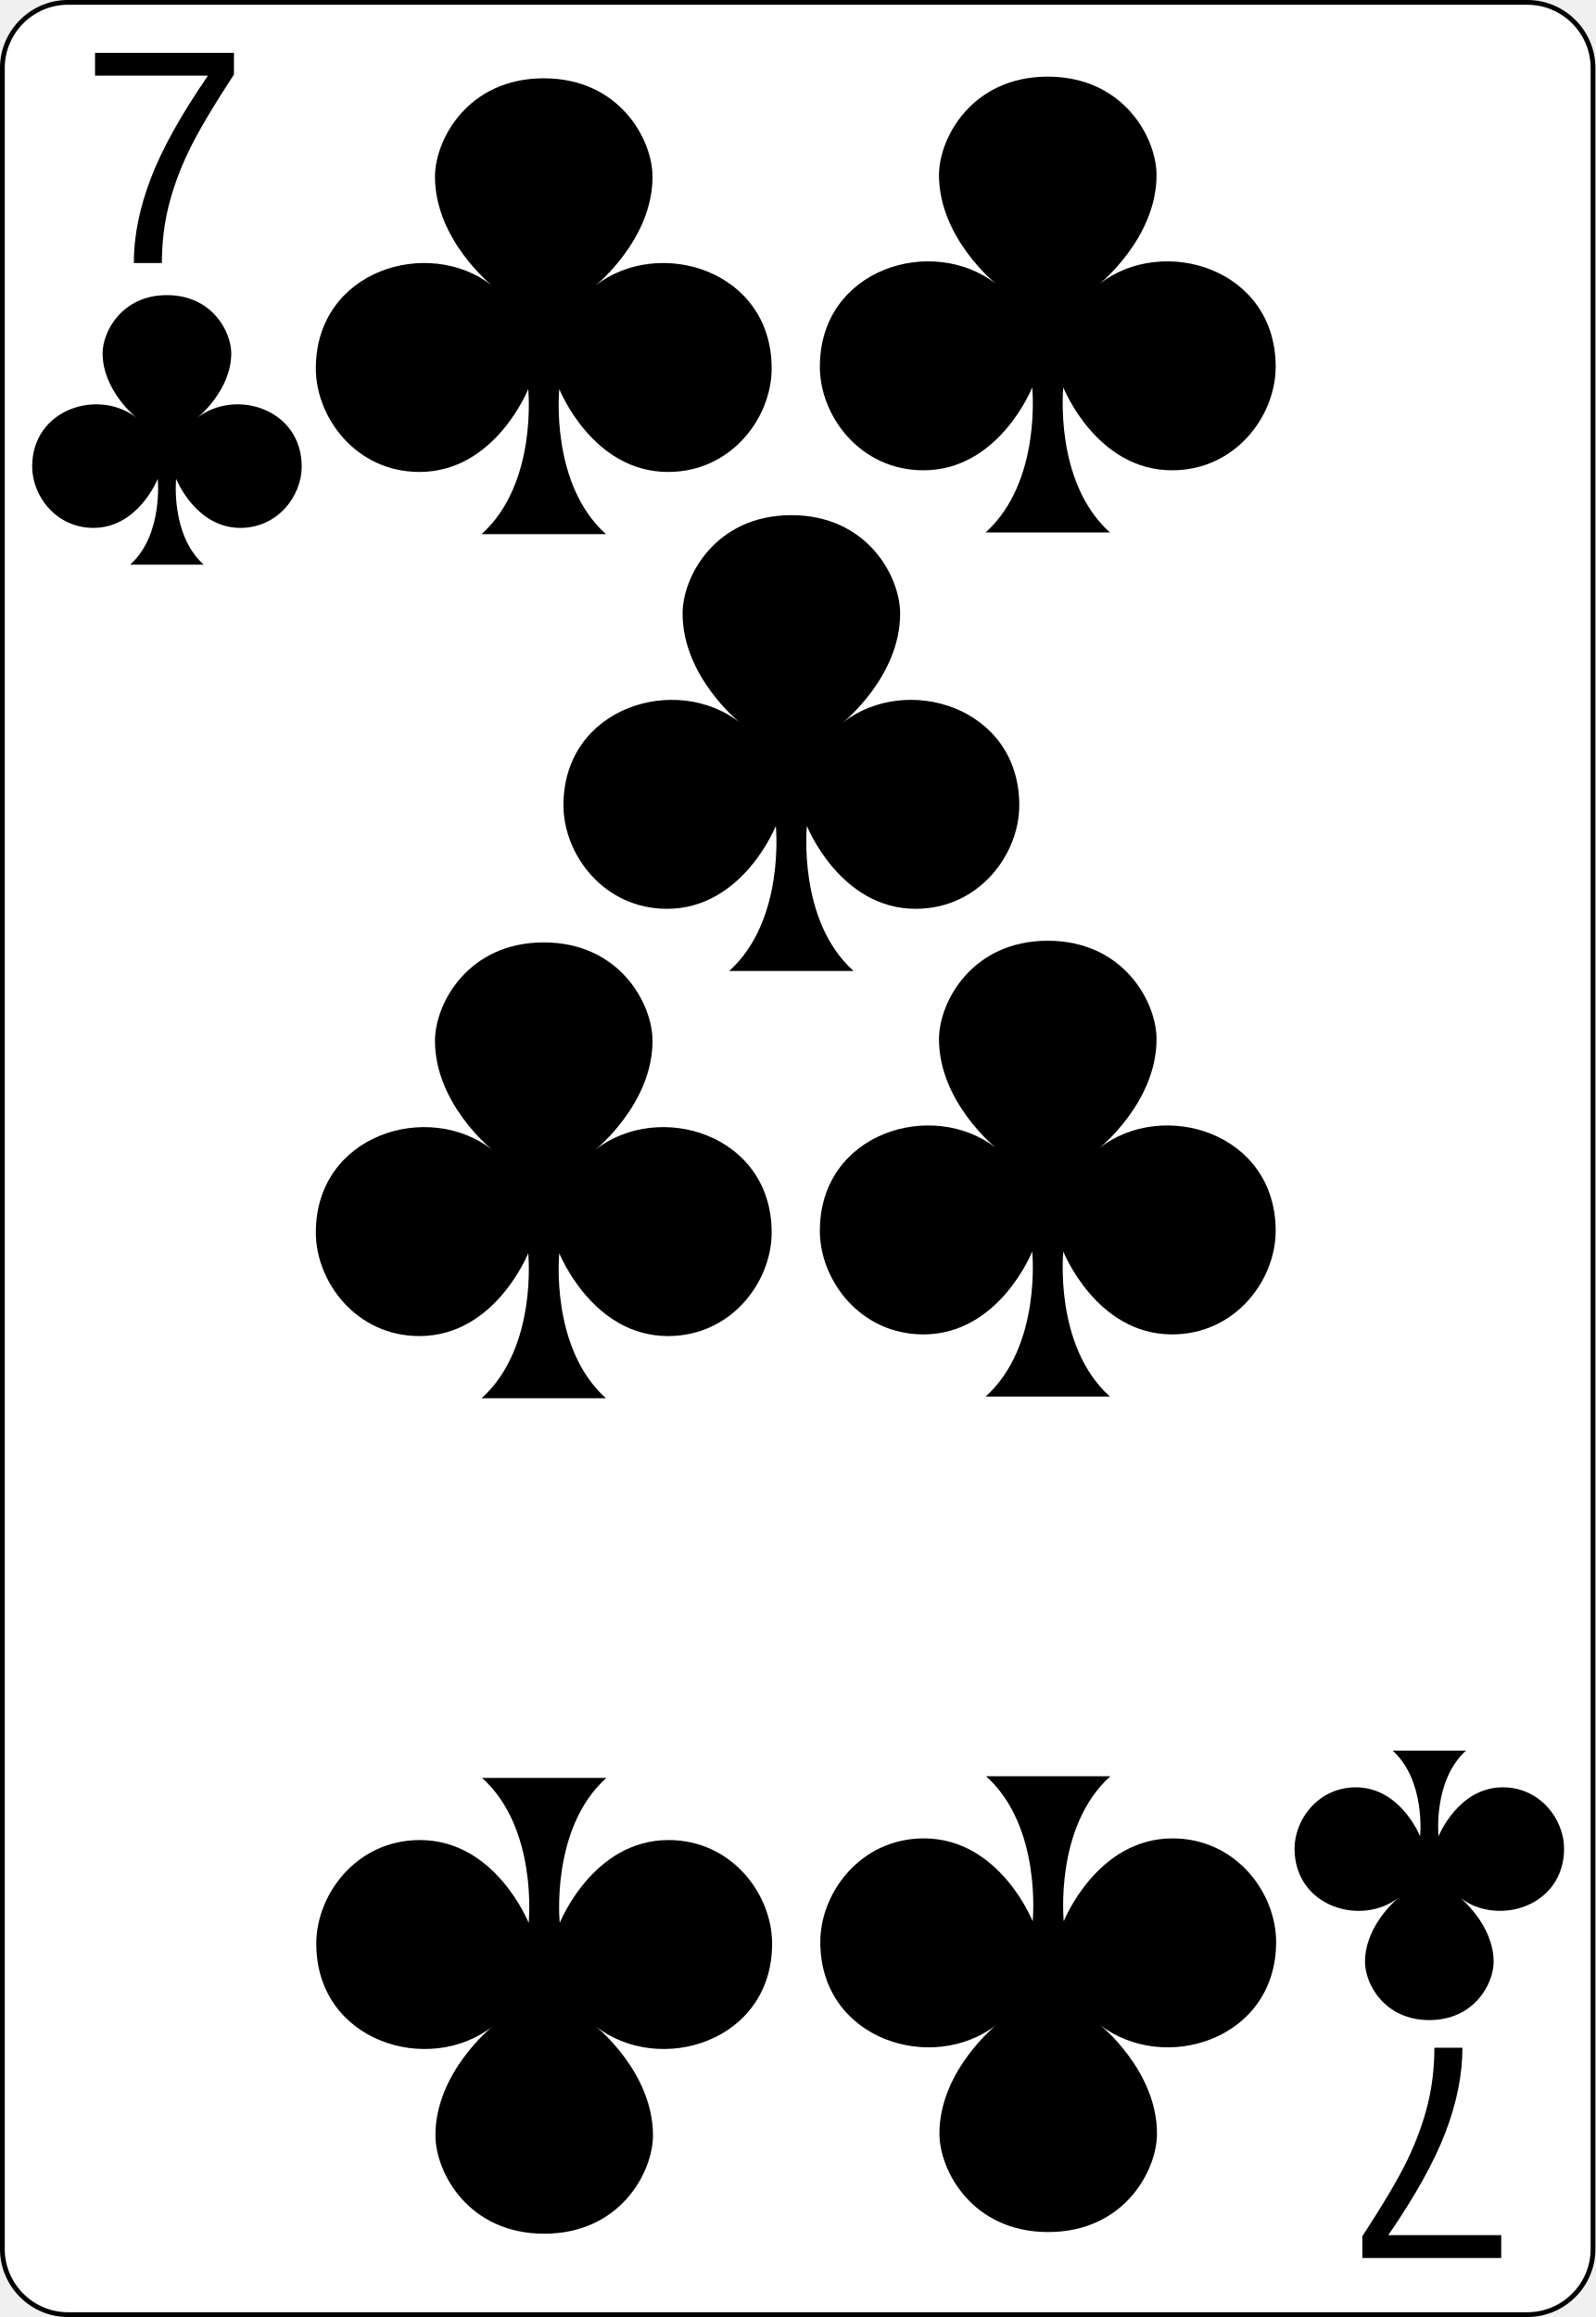
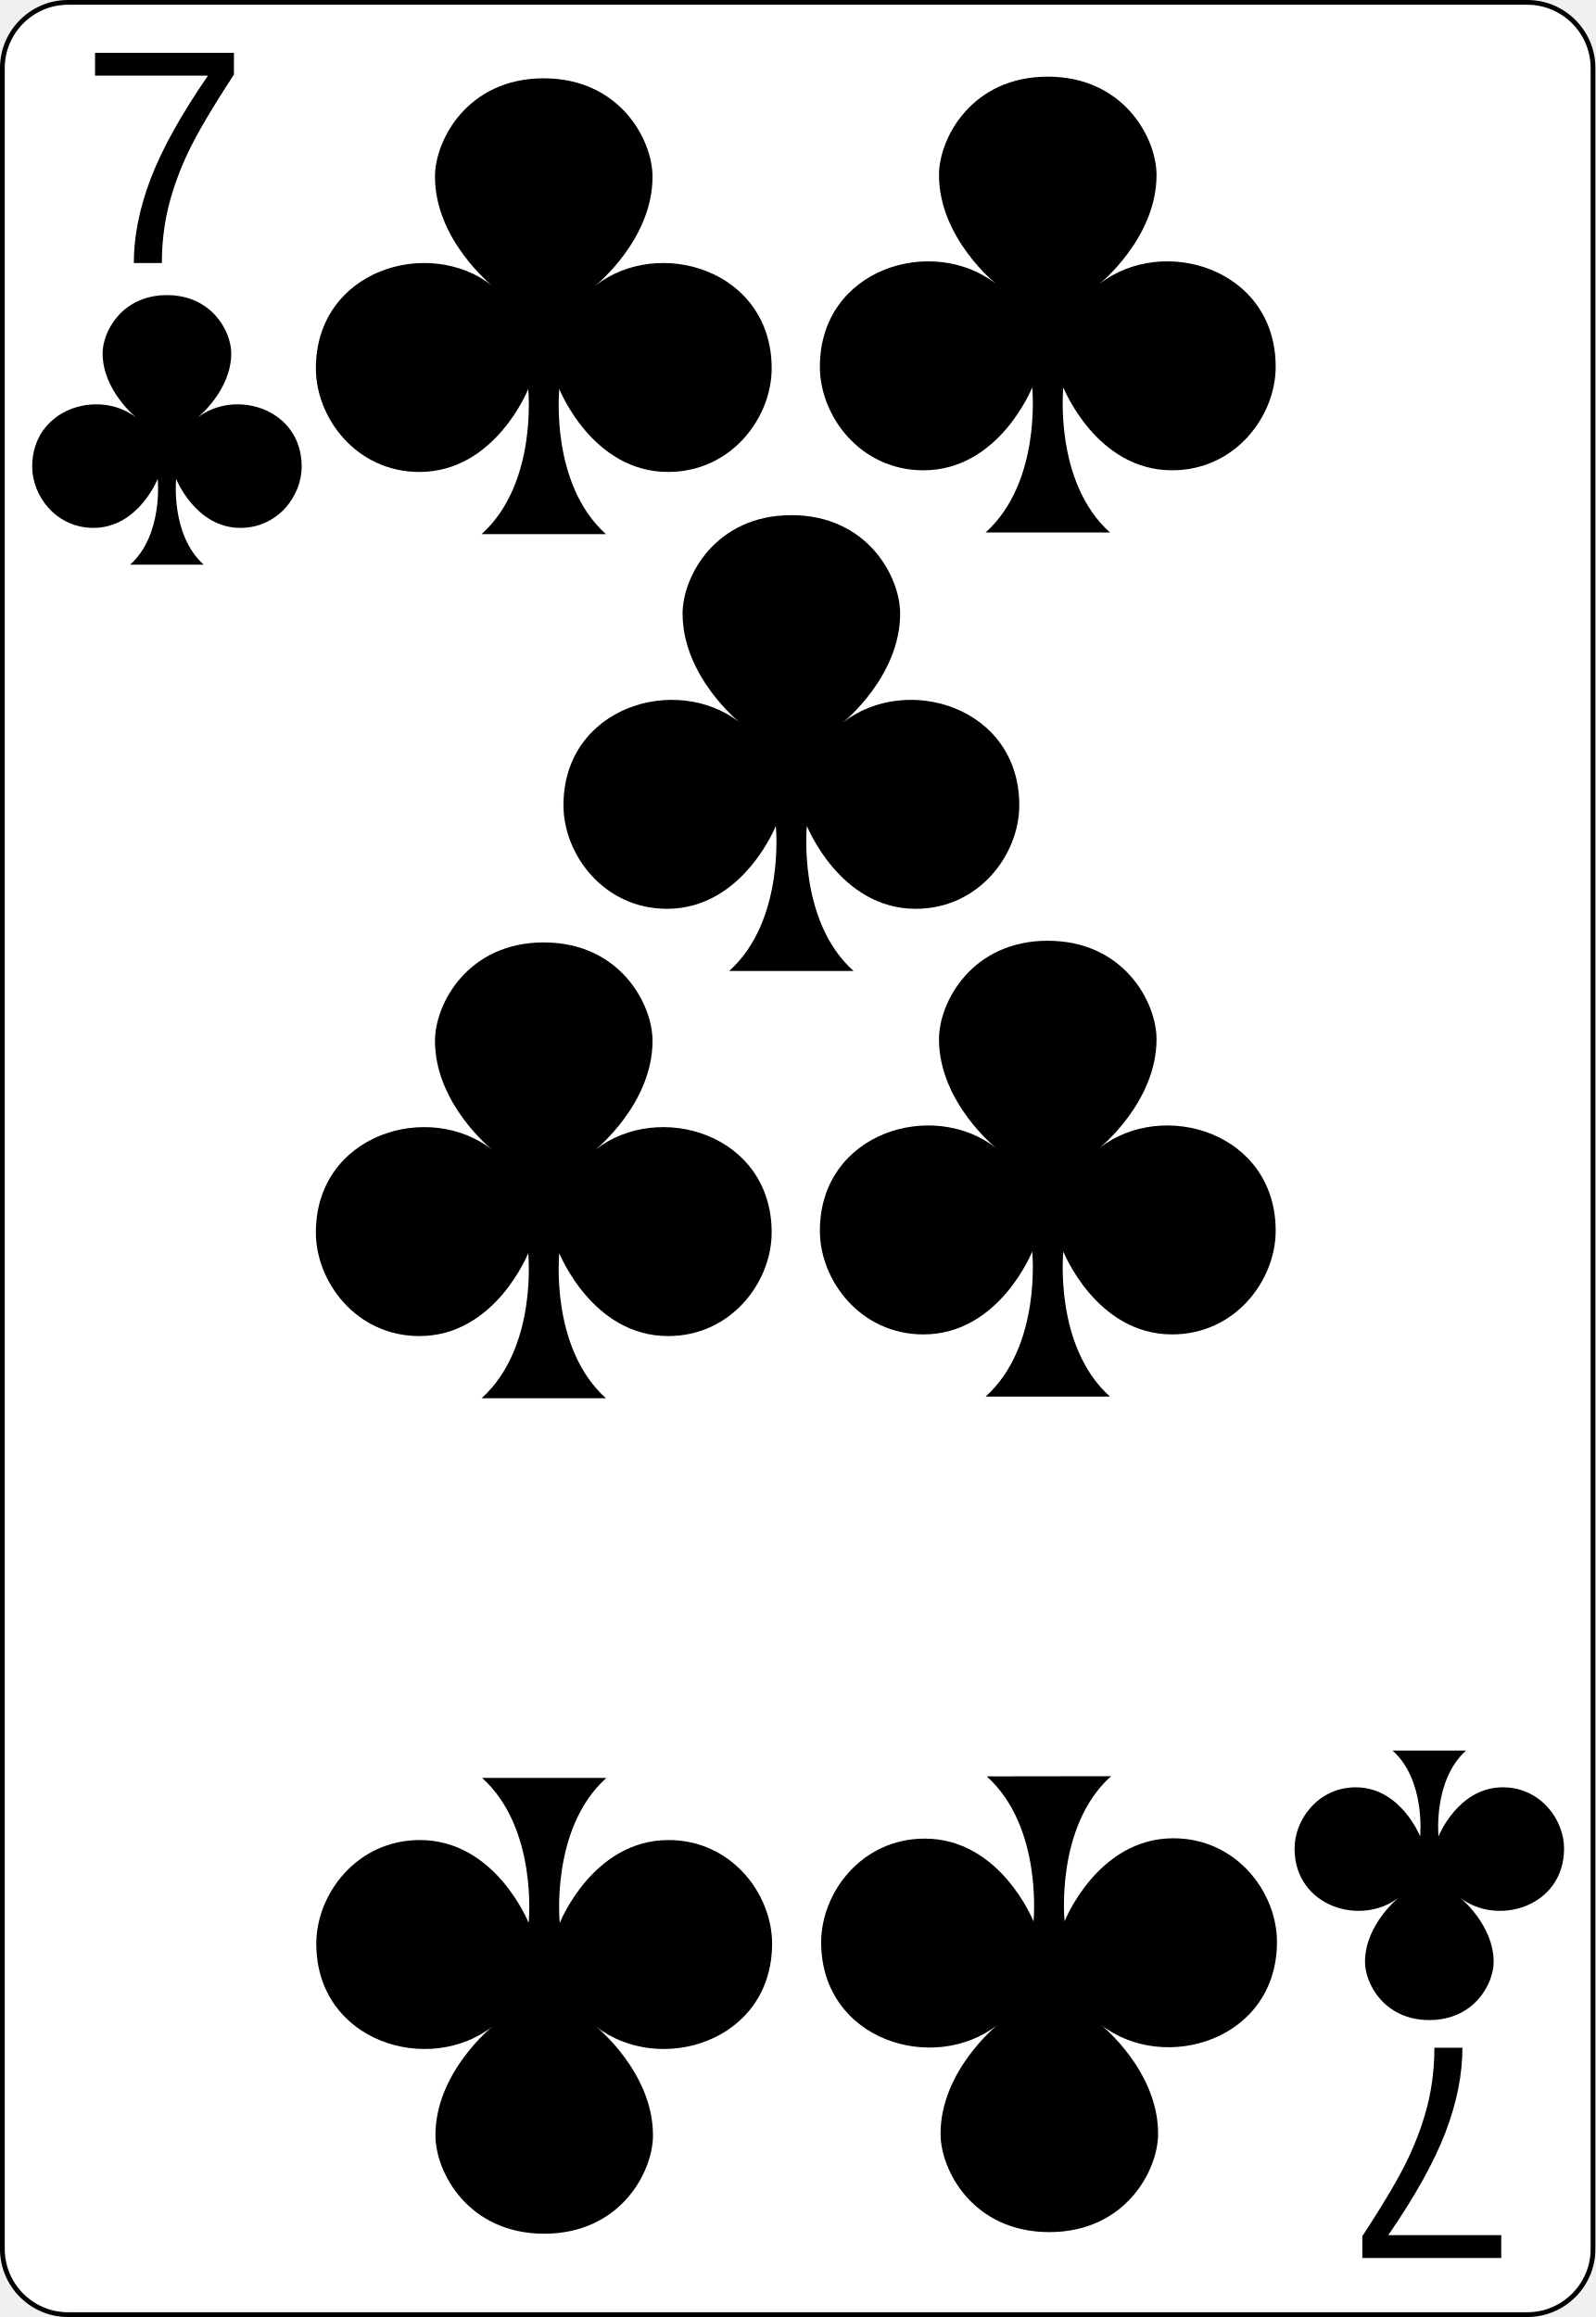
- <svg xmlns="http://www.w3.org/2000/svg" xmlns:xlink="http://www.w3.org/1999/xlink" width="167.087pt" height="242.667pt" viewBox="0 0 167.087 242.667" xml:space="preserve" id="svg2" version="1.1">
-   <defs id="defs41">
-     <radialGradient xlink:href="#linearGradient2984" id="radialGradient3760" cx="48.231" cy="18.138" fx="48.231" fy="18.138" r="9.5" gradientUnits="userSpaceOnUse" gradientTransform="matrix(-1.560526,0.01828294,-0.02684055,-2.290953,123.9838,58.80911)" />
-     <linearGradient id="linearGradient2984">
-       <stop style="stop-color:#000000;stop-opacity:1;" offset="0" id="stop2986" />
-       <stop style="stop-color:#000000;stop-opacity:0.656;" offset="1" id="stop2988" />
+ <svg xmlns="http://www.w3.org/2000/svg" xml:space="preserve" width="222.783" height="323.556" viewBox="0 0 167.087 242.667">
+   <defs>
+     <linearGradient id="a">
+       <stop offset="0" style="stop-color:#000;stop-opacity:1" />
+       <stop offset="1" style="stop-color:#000;stop-opacity:.656" />
    </linearGradient>
-     <radialGradient xlink:href="#linearGradient3784" id="radialGradient3792" cx="171.487" cy="511.223" fx="171.487" fy="511.223" r="81.903" gradientTransform="matrix(1.152989,-0.6739155,0.3948202,0.6754904,-233.6326,270.4008)" gradientUnits="userSpaceOnUse" />
-     <linearGradient id="linearGradient3784">
-       <stop style="stop-color:#ffffff;stop-opacity:0.534;" offset="0" id="stop3786" />
-       <stop style="stop-color:#000000;stop-opacity:0;" offset="1" id="stop3788" />
+     <linearGradient id="b">
+       <stop offset="0" style="stop-color:#fff;stop-opacity:.534" />
+       <stop offset="1" style="stop-color:#000;stop-opacity:0" />
    </linearGradient>
-     <radialGradient r="81.903" fy="511.223" fx="171.487" cy="511.223" cx="171.487" gradientTransform="matrix(1.152989,-0.6739155,0.3948202,0.6754904,-233.6326,270.4008)" gradientUnits="userSpaceOnUse" id="radialGradient3855" xlink:href="#linearGradient3784-4" />
-     <linearGradient id="linearGradient3784-4">
-       <stop style="stop-color:#ffffff;stop-opacity:0.519;" offset="0" id="stop3786-8" />
-       <stop style="stop-color:#000000;stop-opacity:0;" offset="1" id="stop3788-6" />
+     <linearGradient id="c">
+       <stop offset="0" style="stop-color:#fff;stop-opacity:.519" />
+       <stop offset="1" style="stop-color:#000;stop-opacity:0" />
    </linearGradient>
-     <radialGradient r="81.903" fy="461.841" fx="181.694" cy="461.841" cx="181.694" gradientTransform="matrix(1.152989,-0.6739155,0.3948202,0.6754904,-233.6326,270.4008)" gradientUnits="userSpaceOnUse" id="radialGradient3916" xlink:href="#linearGradient3784-3" />
-     <linearGradient id="linearGradient3784-3">
-       <stop style="stop-color:#ffffff;stop-opacity:0.702;" offset="0" id="stop3786-86" />
-       <stop style="stop-color:#000000;stop-opacity:0;" offset="1" id="stop3788-2" />
+     <linearGradient id="d">
+       <stop offset="0" style="stop-color:#fff;stop-opacity:.702" />
+       <stop offset="1" style="stop-color:#000;stop-opacity:0" />
    </linearGradient>
  </defs>
-   <g id="Layer_x0020_1" style="fill-rule:nonzero;clip-rule:nonzero;stroke:#000000;stroke-miterlimit:4;">
-     <path style="fill:#FFFFFF;stroke-width:0.5;" d="M166.837,235.548c0,3.777-3.087,6.869-6.871,6.869H7.111c-3.775,0-6.861-3.092-6.861-6.869V7.12C0.25,3.343,3.336,0.25,7.111,0.25h152.855    c3.784,0,6.871,3.093,6.871,6.87v228.428z" id="path5" />
-     <g style="stroke:none;" id="g7">
-       <g id="g9">
- 				
- 			</g>
-     </g>
-     <g id="g15">
- 			
- 		</g>
-     <g id="g19">
- 			
- 		</g>
-     <g style="stroke:none;" id="g23">
-       <g id="g25">
- 				
- 			</g>
-     </g>
-     <g style="stroke:none;" id="g31">
-       <g id="g33">
- 				
- 			</g>
-     </g>
+   <g style="fill-rule:nonzero;clip-rule:nonzero;stroke:#000;stroke-miterlimit:4">
+     <path d="M166.837 235.548c0 3.777-3.087 6.869-6.871 6.869H7.11c-3.775 0-6.861-3.092-6.861-6.87V7.12C.25 3.343 3.336.25 7.11.25h152.856c3.784 0 6.87 3.093 6.87 6.87v228.428z" style="fill:#fff;stroke-width:.5" />
  </g>
-   <text xml:space="preserve" style="font-size:32px;font-style:normal;font-weight:normal;line-height:125%;letter-spacing:0px;word-spacing:0px;fill:#000000;fill-opacity:1;stroke:none;font-family:Bitstream Vera Sans" x="8.311" y="27.548" id="text3788">
-     <tspan id="tspan3790" x="8.311" y="27.548" style="font-style:normal;font-variant:normal;font-weight:normal;font-stretch:normal;font-family:Arial;-inkscape-font-specification:Arial">7</tspan>
+   <text xml:space="preserve" x="8.311" y="27.548" style="font-size:32px;font-style:normal;font-weight:400;line-height:125%;letter-spacing:0;word-spacing:0;fill:#000;fill-opacity:1;stroke:none;font-family:Bitstream Vera Sans">
+     <tspan x="8.311" y="27.548" style="font-style:normal;font-variant:normal;font-weight:400;font-stretch:normal;font-family:Arial;-inkscape-font-specification:Arial">7</tspan>
  </text>
-   <g transform="matrix(1.485651,0,0,1.485651,-54.02466,10.01807)" id="layer1-1-4">
-     <path id="cl-9" d="m 50.291,22.698 c 0,0 2.375,-1.9 2.375,-4.534 0,-1.542 -1.369,-4.102 -4.534,-4.102 -3.165,0 -4.534,2.561 -4.534,4.102 0,2.634 2.375,4.534 2.375,4.534 -2.638,-2.055 -7.341,-0.652 -7.341,3.455 0,2.056 1.68,4.318 4.318,4.318 3.165,0 4.534,-3.455 4.534,-3.455 0,0 0.402,3.938 -1.943,6.046 h 5.182 c -2.345,-2.107 -1.943,-6.046 -1.943,-6.046 0,0 1.369,3.455 4.534,3.455 2.639,0 4.318,-2.263 4.318,-4.318 0,-4.107 -4.703,-5.51 -7.341,-3.455 z" style="fill:#000000" />
-   </g>
-   <text xml:space="preserve" style="font-size:32px;font-style:normal;font-weight:normal;line-height:125%;letter-spacing:0px;word-spacing:0px;fill:#000000;fill-opacity:1;stroke:none;font-family:Bitstream Vera Sans" x="-158.864" y="-214.467" id="text3788-8" transform="scale(-1,-1)">
-     <tspan id="tspan3790-7" x="-158.864" y="-214.467" style="font-style:normal;font-variant:normal;font-weight:normal;font-stretch:normal;font-family:Arial;-inkscape-font-specification:Arial">7</tspan>
+   <path d="M50.291 22.698s2.375-1.9 2.375-4.534c0-1.542-1.369-4.102-4.534-4.102s-4.534 2.561-4.534 4.102c0 2.634 2.375 4.534 2.375 4.534-2.638-2.055-7.34-.652-7.34 3.455 0 2.056 1.68 4.318 4.317 4.318 3.165 0 4.534-3.455 4.534-3.455s.402 3.938-1.943 6.046h5.182c-2.345-2.107-1.943-6.046-1.943-6.046s1.37 3.455 4.534 3.455c2.64 0 4.318-2.263 4.318-4.318 0-4.107-4.703-5.51-7.34-3.455z" style="fill:#000" transform="translate(-54.025 10.018) scale(1.48565)" />
+   <text xml:space="preserve" x="-158.864" y="-214.467" style="font-size:32px;font-style:normal;font-weight:400;line-height:125%;letter-spacing:0;word-spacing:0;fill:#000;fill-opacity:1;stroke:none;font-family:Bitstream Vera Sans" transform="scale(-1)">
+     <tspan x="-158.864" y="-214.467" style="font-style:normal;font-variant:normal;font-weight:400;font-stretch:normal;font-family:Arial;-inkscape-font-specification:Arial">7</tspan>
  </text>
-   <g transform="matrix(-1.485651,0,0,-1.485651,221.1992,232.4618)" id="layer1-1-4-1">
-     <path id="cl-9-7" d="m 50.291,22.698 c 0,0 2.375,-1.9 2.375,-4.534 0,-1.542 -1.369,-4.102 -4.534,-4.102 -3.165,0 -4.534,2.561 -4.534,4.102 0,2.634 2.375,4.534 2.375,4.534 -2.638,-2.055 -7.341,-0.652 -7.341,3.455 0,2.056 1.68,4.318 4.318,4.318 3.165,0 4.534,-3.455 4.534,-3.455 0,0 0.402,3.938 -1.943,6.046 h 5.182 c -2.345,-2.107 -1.943,-6.046 -1.943,-6.046 0,0 1.369,3.455 4.534,3.455 2.639,0 4.318,-2.263 4.318,-4.318 0,-4.107 -4.703,-5.51 -7.341,-3.455 z" style="fill:#000000" />
-   </g>
-   <g transform="matrix(2.512578,0,0,2.512578,-63.98839,-27.13112)" id="layer1-1-4-8">
-     <path id="cl-9-8" d="m 50.291,22.698 c 0,0 2.375,-1.9 2.375,-4.534 0,-1.542 -1.369,-4.102 -4.534,-4.102 -3.165,0 -4.534,2.561 -4.534,4.102 0,2.634 2.375,4.534 2.375,4.534 -2.638,-2.055 -7.341,-0.652 -7.341,3.455 0,2.056 1.68,4.318 4.318,4.318 3.165,0 4.534,-3.455 4.534,-3.455 0,0 0.402,3.938 -1.943,6.046 h 5.182 c -2.345,-2.107 -1.943,-6.046 -1.943,-6.046 0,0 1.369,3.455 4.534,3.455 2.639,0 4.318,-2.263 4.318,-4.318 0,-4.107 -4.703,-5.51 -7.341,-3.455 z" style="fill:#000000" />
-   </g>
-   <g transform="matrix(-2.512578,0,0,-2.512578,177.9295,269.2751)" id="layer1-1-4-8-0">
-     <path id="cl-9-8-6" d="m 50.291,22.698 c 0,0 2.375,-1.9 2.375,-4.534 0,-1.542 -1.369,-4.102 -4.534,-4.102 -3.165,0 -4.534,2.561 -4.534,4.102 0,2.634 2.375,4.534 2.375,4.534 -2.638,-2.055 -7.341,-0.652 -7.341,3.455 0,2.056 1.68,4.318 4.318,4.318 3.165,0 4.534,-3.455 4.534,-3.455 0,0 0.402,3.938 -1.943,6.046 h 5.182 c -2.345,-2.107 -1.943,-6.046 -1.943,-6.046 0,0 1.369,3.455 4.534,3.455 2.639,0 4.318,-2.263 4.318,-4.318 0,-4.107 -4.703,-5.51 -7.341,-3.455 z" style="fill:#000000" />
-   </g>
-   <g transform="matrix(2.512578,0,0,2.512578,-63.98839,63.36968)" id="layer1-1-4-8-2">
-     <path id="cl-9-8-0" d="m 50.291,22.698 c 0,0 2.375,-1.9 2.375,-4.534 0,-1.542 -1.369,-4.102 -4.534,-4.102 -3.165,0 -4.534,2.561 -4.534,4.102 0,2.634 2.375,4.534 2.375,4.534 -2.638,-2.055 -7.341,-0.652 -7.341,3.455 0,2.056 1.68,4.318 4.318,4.318 3.165,0 4.534,-3.455 4.534,-3.455 0,0 0.402,3.938 -1.943,6.046 h 5.182 c -2.345,-2.107 -1.943,-6.046 -1.943,-6.046 0,0 1.369,3.455 4.534,3.455 2.639,0 4.318,-2.263 4.318,-4.318 0,-4.107 -4.703,-5.51 -7.341,-3.455 z" style="fill:#000000" />
-   </g>
-   <g transform="matrix(2.512578,0,0,2.512578,-11.20333,-27.30484)" id="layer1-1-4-8-8">
-     <path id="cl-9-8-9" d="m 50.291,22.698 c 0,0 2.375,-1.9 2.375,-4.534 0,-1.542 -1.369,-4.102 -4.534,-4.102 -3.165,0 -4.534,2.561 -4.534,4.102 0,2.634 2.375,4.534 2.375,4.534 -2.638,-2.055 -7.341,-0.652 -7.341,3.455 0,2.056 1.68,4.318 4.318,4.318 3.165,0 4.534,-3.455 4.534,-3.455 0,0 0.402,3.938 -1.943,6.046 h 5.182 c -2.345,-2.107 -1.943,-6.046 -1.943,-6.046 0,0 1.369,3.455 4.534,3.455 2.639,0 4.318,-2.263 4.318,-4.318 0,-4.107 -4.703,-5.51 -7.341,-3.455 z" style="fill:#000000" />
-   </g>
-   <g transform="matrix(-2.512578,0,0,-2.512578,230.7146,269.1014)" id="layer1-1-4-8-0-2">
-     <path id="cl-9-8-6-6" d="m 50.291,22.698 c 0,0 2.375,-1.9 2.375,-4.534 0,-1.542 -1.369,-4.102 -4.534,-4.102 -3.165,0 -4.534,2.561 -4.534,4.102 0,2.634 2.375,4.534 2.375,4.534 -2.638,-2.055 -7.341,-0.652 -7.341,3.455 0,2.056 1.68,4.318 4.318,4.318 3.165,0 4.534,-3.455 4.534,-3.455 0,0 0.402,3.938 -1.943,6.046 h 5.182 c -2.345,-2.107 -1.943,-6.046 -1.943,-6.046 0,0 1.369,3.455 4.534,3.455 2.639,0 4.318,-2.263 4.318,-4.318 0,-4.107 -4.703,-5.51 -7.341,-3.455 z" style="fill:#000000" />
-   </g>
-   <g transform="matrix(2.512578,0,0,2.512578,-11.20333,63.19596)" id="layer1-1-4-8-2-6">
-     <path id="cl-9-8-0-4" d="m 50.291,22.698 c 0,0 2.375,-1.9 2.375,-4.534 0,-1.542 -1.369,-4.102 -4.534,-4.102 -3.165,0 -4.534,2.561 -4.534,4.102 0,2.634 2.375,4.534 2.375,4.534 -2.638,-2.055 -7.341,-0.652 -7.341,3.455 0,2.056 1.68,4.318 4.318,4.318 3.165,0 4.534,-3.455 4.534,-3.455 0,0 0.402,3.938 -1.943,6.046 h 5.182 c -2.345,-2.107 -1.943,-6.046 -1.943,-6.046 0,0 1.369,3.455 4.534,3.455 2.639,0 4.318,-2.263 4.318,-4.318 0,-4.107 -4.703,-5.51 -7.341,-3.455 z" style="fill:#000000" />
-   </g>
-   <g transform="matrix(2.512578,0,0,2.512578,-38.0557,18.62236)" id="layer1-1-4-8-6">
-     <path id="cl-9-8-8" d="m 50.291,22.698 c 0,0 2.375,-1.9 2.375,-4.534 0,-1.542 -1.369,-4.102 -4.534,-4.102 -3.165,0 -4.534,2.561 -4.534,4.102 0,2.634 2.375,4.534 2.375,4.534 -2.638,-2.055 -7.341,-0.652 -7.341,3.455 0,2.056 1.68,4.318 4.318,4.318 3.165,0 4.534,-3.455 4.534,-3.455 0,0 0.402,3.938 -1.943,6.046 h 5.182 c -2.345,-2.107 -1.943,-6.046 -1.943,-6.046 0,0 1.369,3.455 4.534,3.455 2.639,0 4.318,-2.263 4.318,-4.318 0,-4.107 -4.703,-5.51 -7.341,-3.455 z" style="fill:#000000" />
-   </g>
+   <path d="M50.291 22.698s2.375-1.9 2.375-4.534c0-1.542-1.369-4.102-4.534-4.102s-4.534 2.561-4.534 4.102c0 2.634 2.375 4.534 2.375 4.534-2.638-2.055-7.34-.652-7.34 3.455 0 2.056 1.68 4.318 4.317 4.318 3.165 0 4.534-3.455 4.534-3.455s.402 3.938-1.943 6.046h5.182c-2.345-2.107-1.943-6.046-1.943-6.046s1.37 3.455 4.534 3.455c2.64 0 4.318-2.263 4.318-4.318 0-4.107-4.703-5.51-7.34-3.455z" style="fill:#000" transform="rotate(180 110.6 116.23) scale(1.48565)" />
+   <path d="M50.291 22.698s2.375-1.9 2.375-4.534c0-1.542-1.369-4.102-4.534-4.102s-4.534 2.561-4.534 4.102c0 2.634 2.375 4.534 2.375 4.534-2.638-2.055-7.34-.652-7.34 3.455 0 2.056 1.68 4.318 4.317 4.318 3.165 0 4.534-3.455 4.534-3.455s.402 3.938-1.943 6.046h5.182c-2.345-2.107-1.943-6.046-1.943-6.046s1.37 3.455 4.534 3.455c2.64 0 4.318-2.263 4.318-4.318 0-4.107-4.703-5.51-7.34-3.455z" style="fill:#000" transform="matrix(2.51258 0 0 2.51258 -63.988 -27.131)" />
+   <path d="M50.291 22.698s2.375-1.9 2.375-4.534c0-1.542-1.369-4.102-4.534-4.102s-4.534 2.561-4.534 4.102c0 2.634 2.375 4.534 2.375 4.534-2.638-2.055-7.34-.652-7.34 3.455 0 2.056 1.68 4.318 4.317 4.318 3.165 0 4.534-3.455 4.534-3.455s.402 3.938-1.943 6.046h5.182c-2.345-2.107-1.943-6.046-1.943-6.046s1.37 3.455 4.534 3.455c2.64 0 4.318-2.263 4.318-4.318 0-4.107-4.703-5.51-7.34-3.455z" style="fill:#000" transform="matrix(-2.51258 0 0 -2.51258 177.93 269.275)" />
+   <path d="M50.291 22.698s2.375-1.9 2.375-4.534c0-1.542-1.369-4.102-4.534-4.102s-4.534 2.561-4.534 4.102c0 2.634 2.375 4.534 2.375 4.534-2.638-2.055-7.34-.652-7.34 3.455 0 2.056 1.68 4.318 4.317 4.318 3.165 0 4.534-3.455 4.534-3.455s.402 3.938-1.943 6.046h5.182c-2.345-2.107-1.943-6.046-1.943-6.046s1.37 3.455 4.534 3.455c2.64 0 4.318-2.263 4.318-4.318 0-4.107-4.703-5.51-7.34-3.455z" style="fill:#000" transform="matrix(2.51258 0 0 2.51258 -63.988 63.37)" />
+   <path d="M50.291 22.698s2.375-1.9 2.375-4.534c0-1.542-1.369-4.102-4.534-4.102s-4.534 2.561-4.534 4.102c0 2.634 2.375 4.534 2.375 4.534-2.638-2.055-7.34-.652-7.34 3.455 0 2.056 1.68 4.318 4.317 4.318 3.165 0 4.534-3.455 4.534-3.455s.402 3.938-1.943 6.046h5.182c-2.345-2.107-1.943-6.046-1.943-6.046s1.37 3.455 4.534 3.455c2.64 0 4.318-2.263 4.318-4.318 0-4.107-4.703-5.51-7.34-3.455z" style="fill:#000" transform="matrix(2.51258 0 0 2.51258 -11.203 -27.305)" />
+   <path d="M50.291 22.698s2.375-1.9 2.375-4.534c0-1.542-1.369-4.102-4.534-4.102s-4.534 2.561-4.534 4.102c0 2.634 2.375 4.534 2.375 4.534-2.638-2.055-7.34-.652-7.34 3.455 0 2.056 1.68 4.318 4.317 4.318 3.165 0 4.534-3.455 4.534-3.455s.402 3.938-1.943 6.046h5.182c-2.345-2.107-1.943-6.046-1.943-6.046s1.37 3.455 4.534 3.455c2.64 0 4.318-2.263 4.318-4.318 0-4.107-4.703-5.51-7.34-3.455z" style="fill:#000" transform="rotate(179.924 115.357 134.55) scale(2.51258)" />
+   <path d="M50.291 22.698s2.375-1.9 2.375-4.534c0-1.542-1.369-4.102-4.534-4.102s-4.534 2.561-4.534 4.102c0 2.634 2.375 4.534 2.375 4.534-2.638-2.055-7.34-.652-7.34 3.455 0 2.056 1.68 4.318 4.317 4.318 3.165 0 4.534-3.455 4.534-3.455s.402 3.938-1.943 6.046h5.182c-2.345-2.107-1.943-6.046-1.943-6.046s1.37 3.455 4.534 3.455c2.64 0 4.318-2.263 4.318-4.318 0-4.107-4.703-5.51-7.34-3.455z" style="fill:#000" transform="matrix(2.51258 0 0 2.51258 -11.203 63.196)" />
+   <path d="M50.291 22.698s2.375-1.9 2.375-4.534c0-1.542-1.369-4.102-4.534-4.102s-4.534 2.561-4.534 4.102c0 2.634 2.375 4.534 2.375 4.534-2.638-2.055-7.34-.652-7.34 3.455 0 2.056 1.68 4.318 4.317 4.318 3.165 0 4.534-3.455 4.534-3.455s.402 3.938-1.943 6.046h5.182c-2.345-2.107-1.943-6.046-1.943-6.046s1.37 3.455 4.534 3.455c2.64 0 4.318-2.263 4.318-4.318 0-4.107-4.703-5.51-7.34-3.455z" style="fill:#000" transform="matrix(2.51258 0 0 2.51258 -38.056 18.622)" />
</svg>
